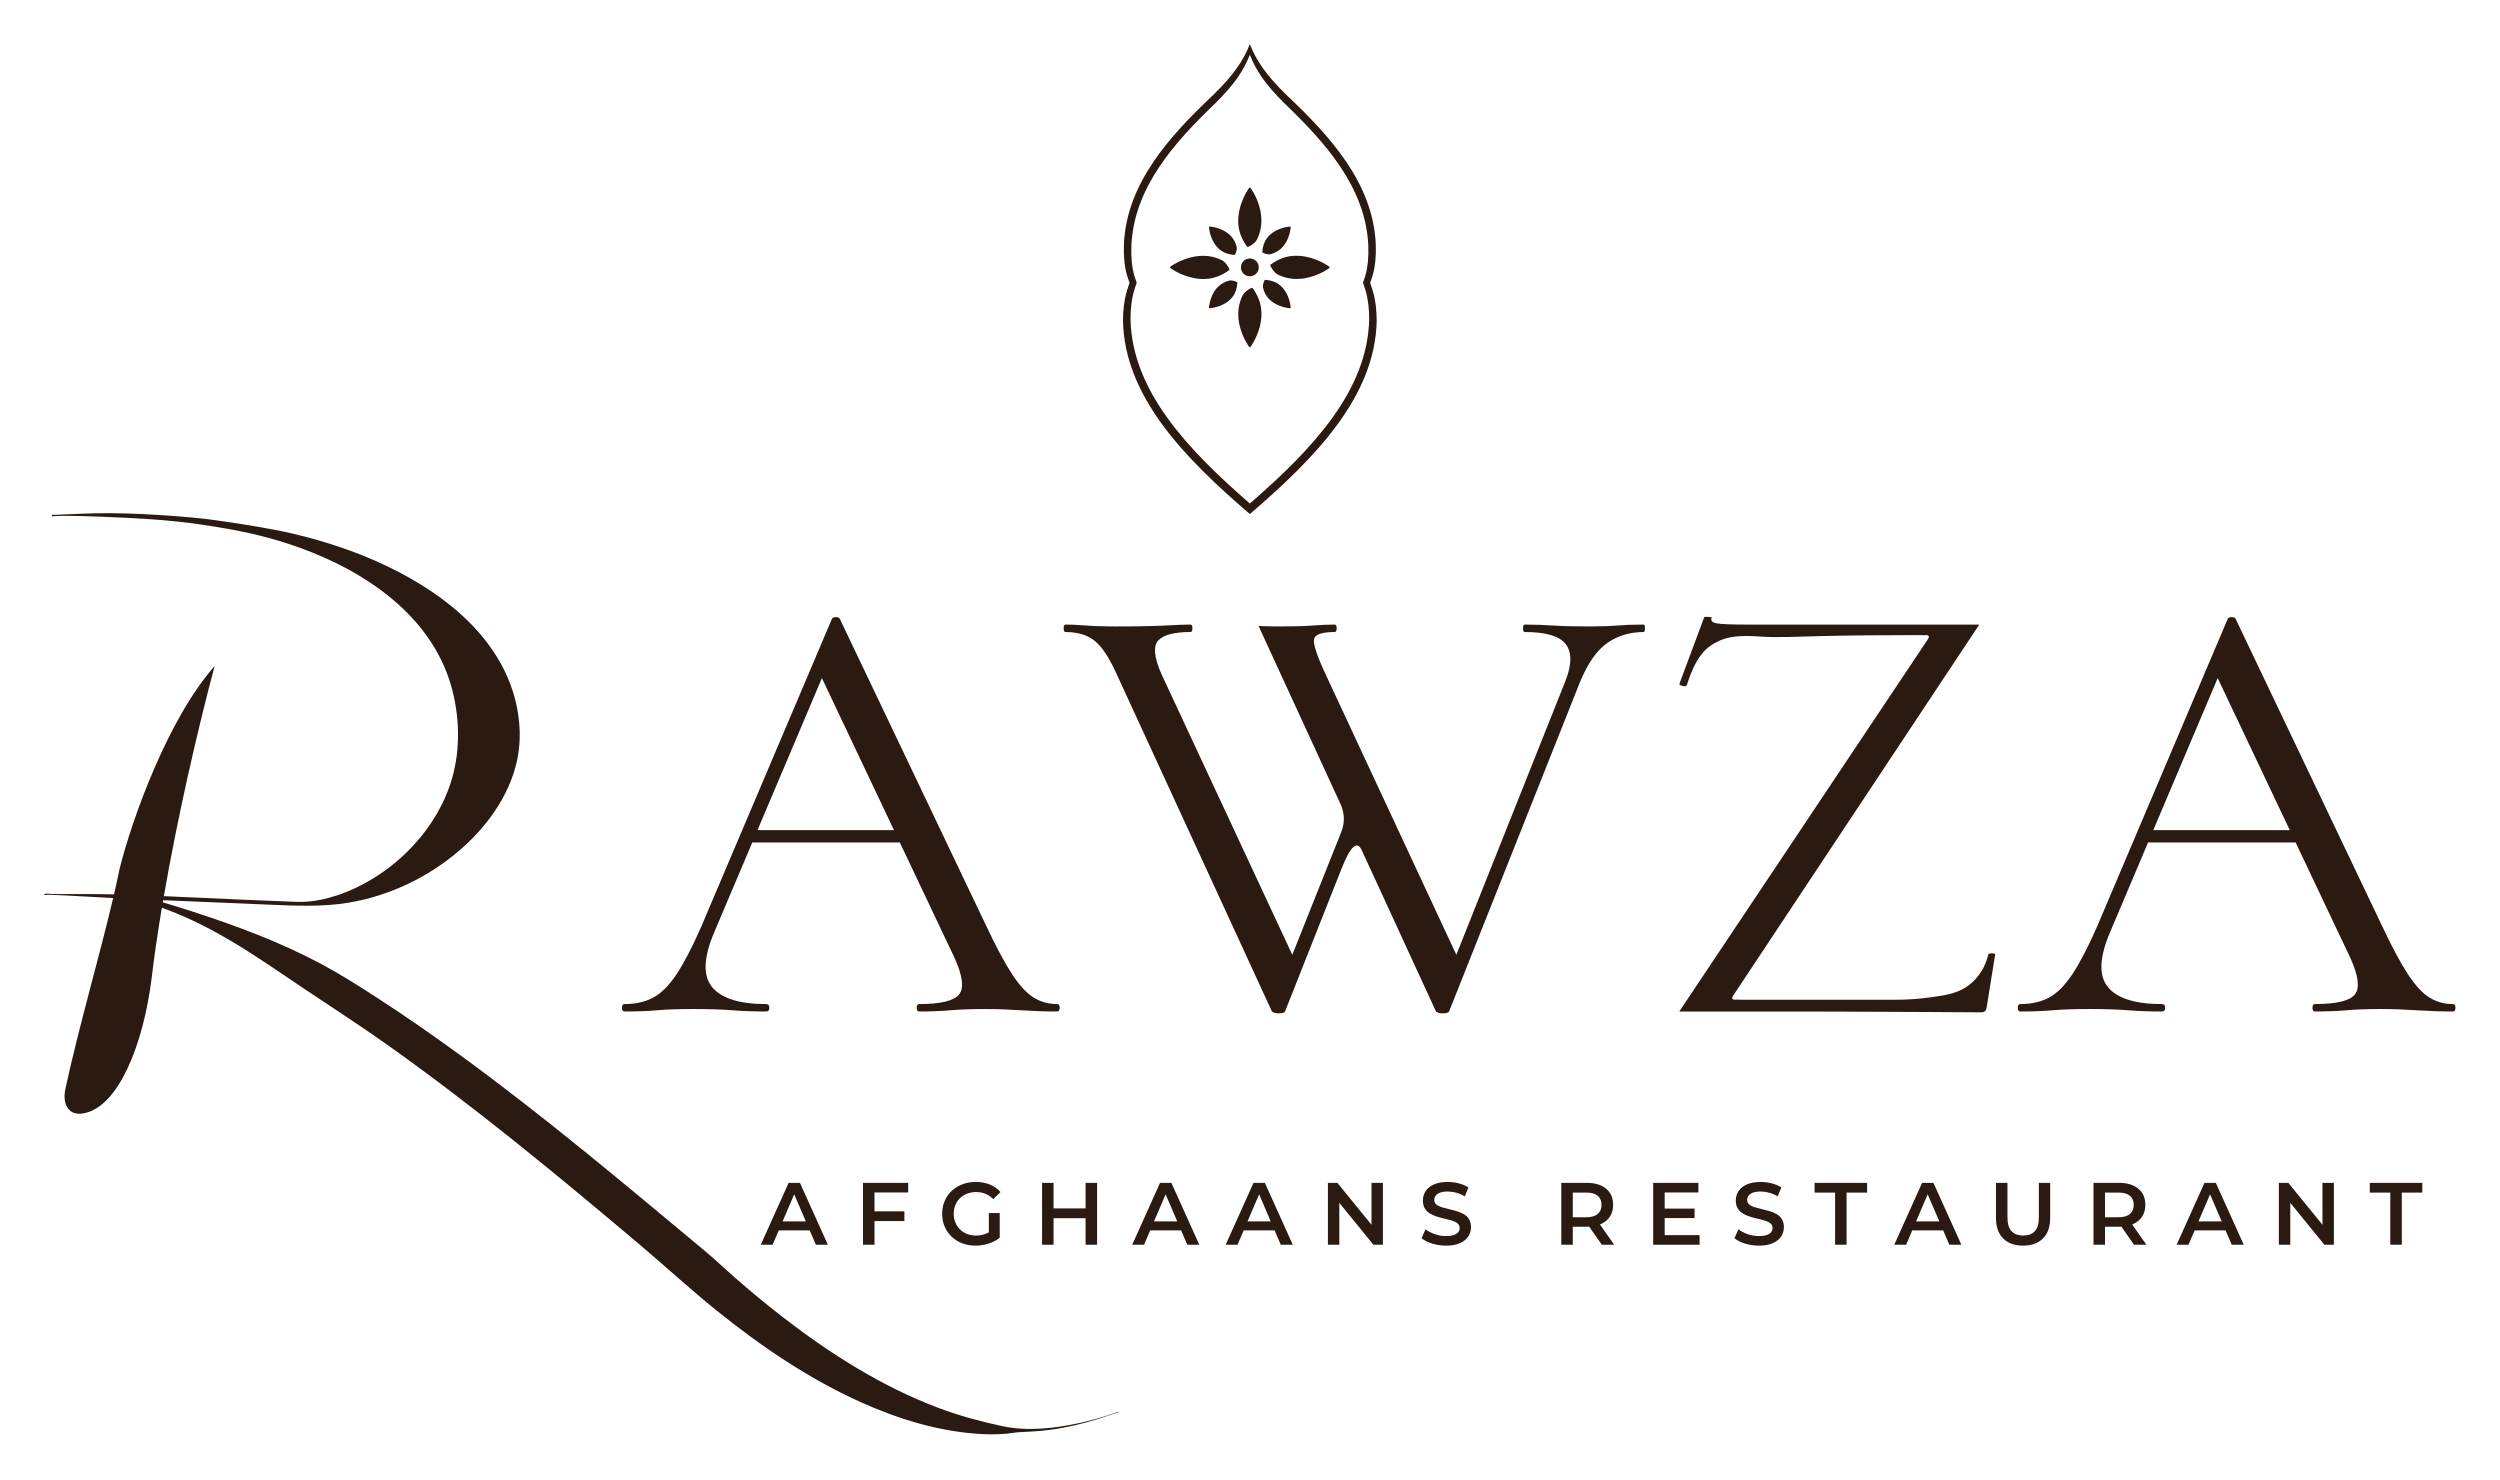
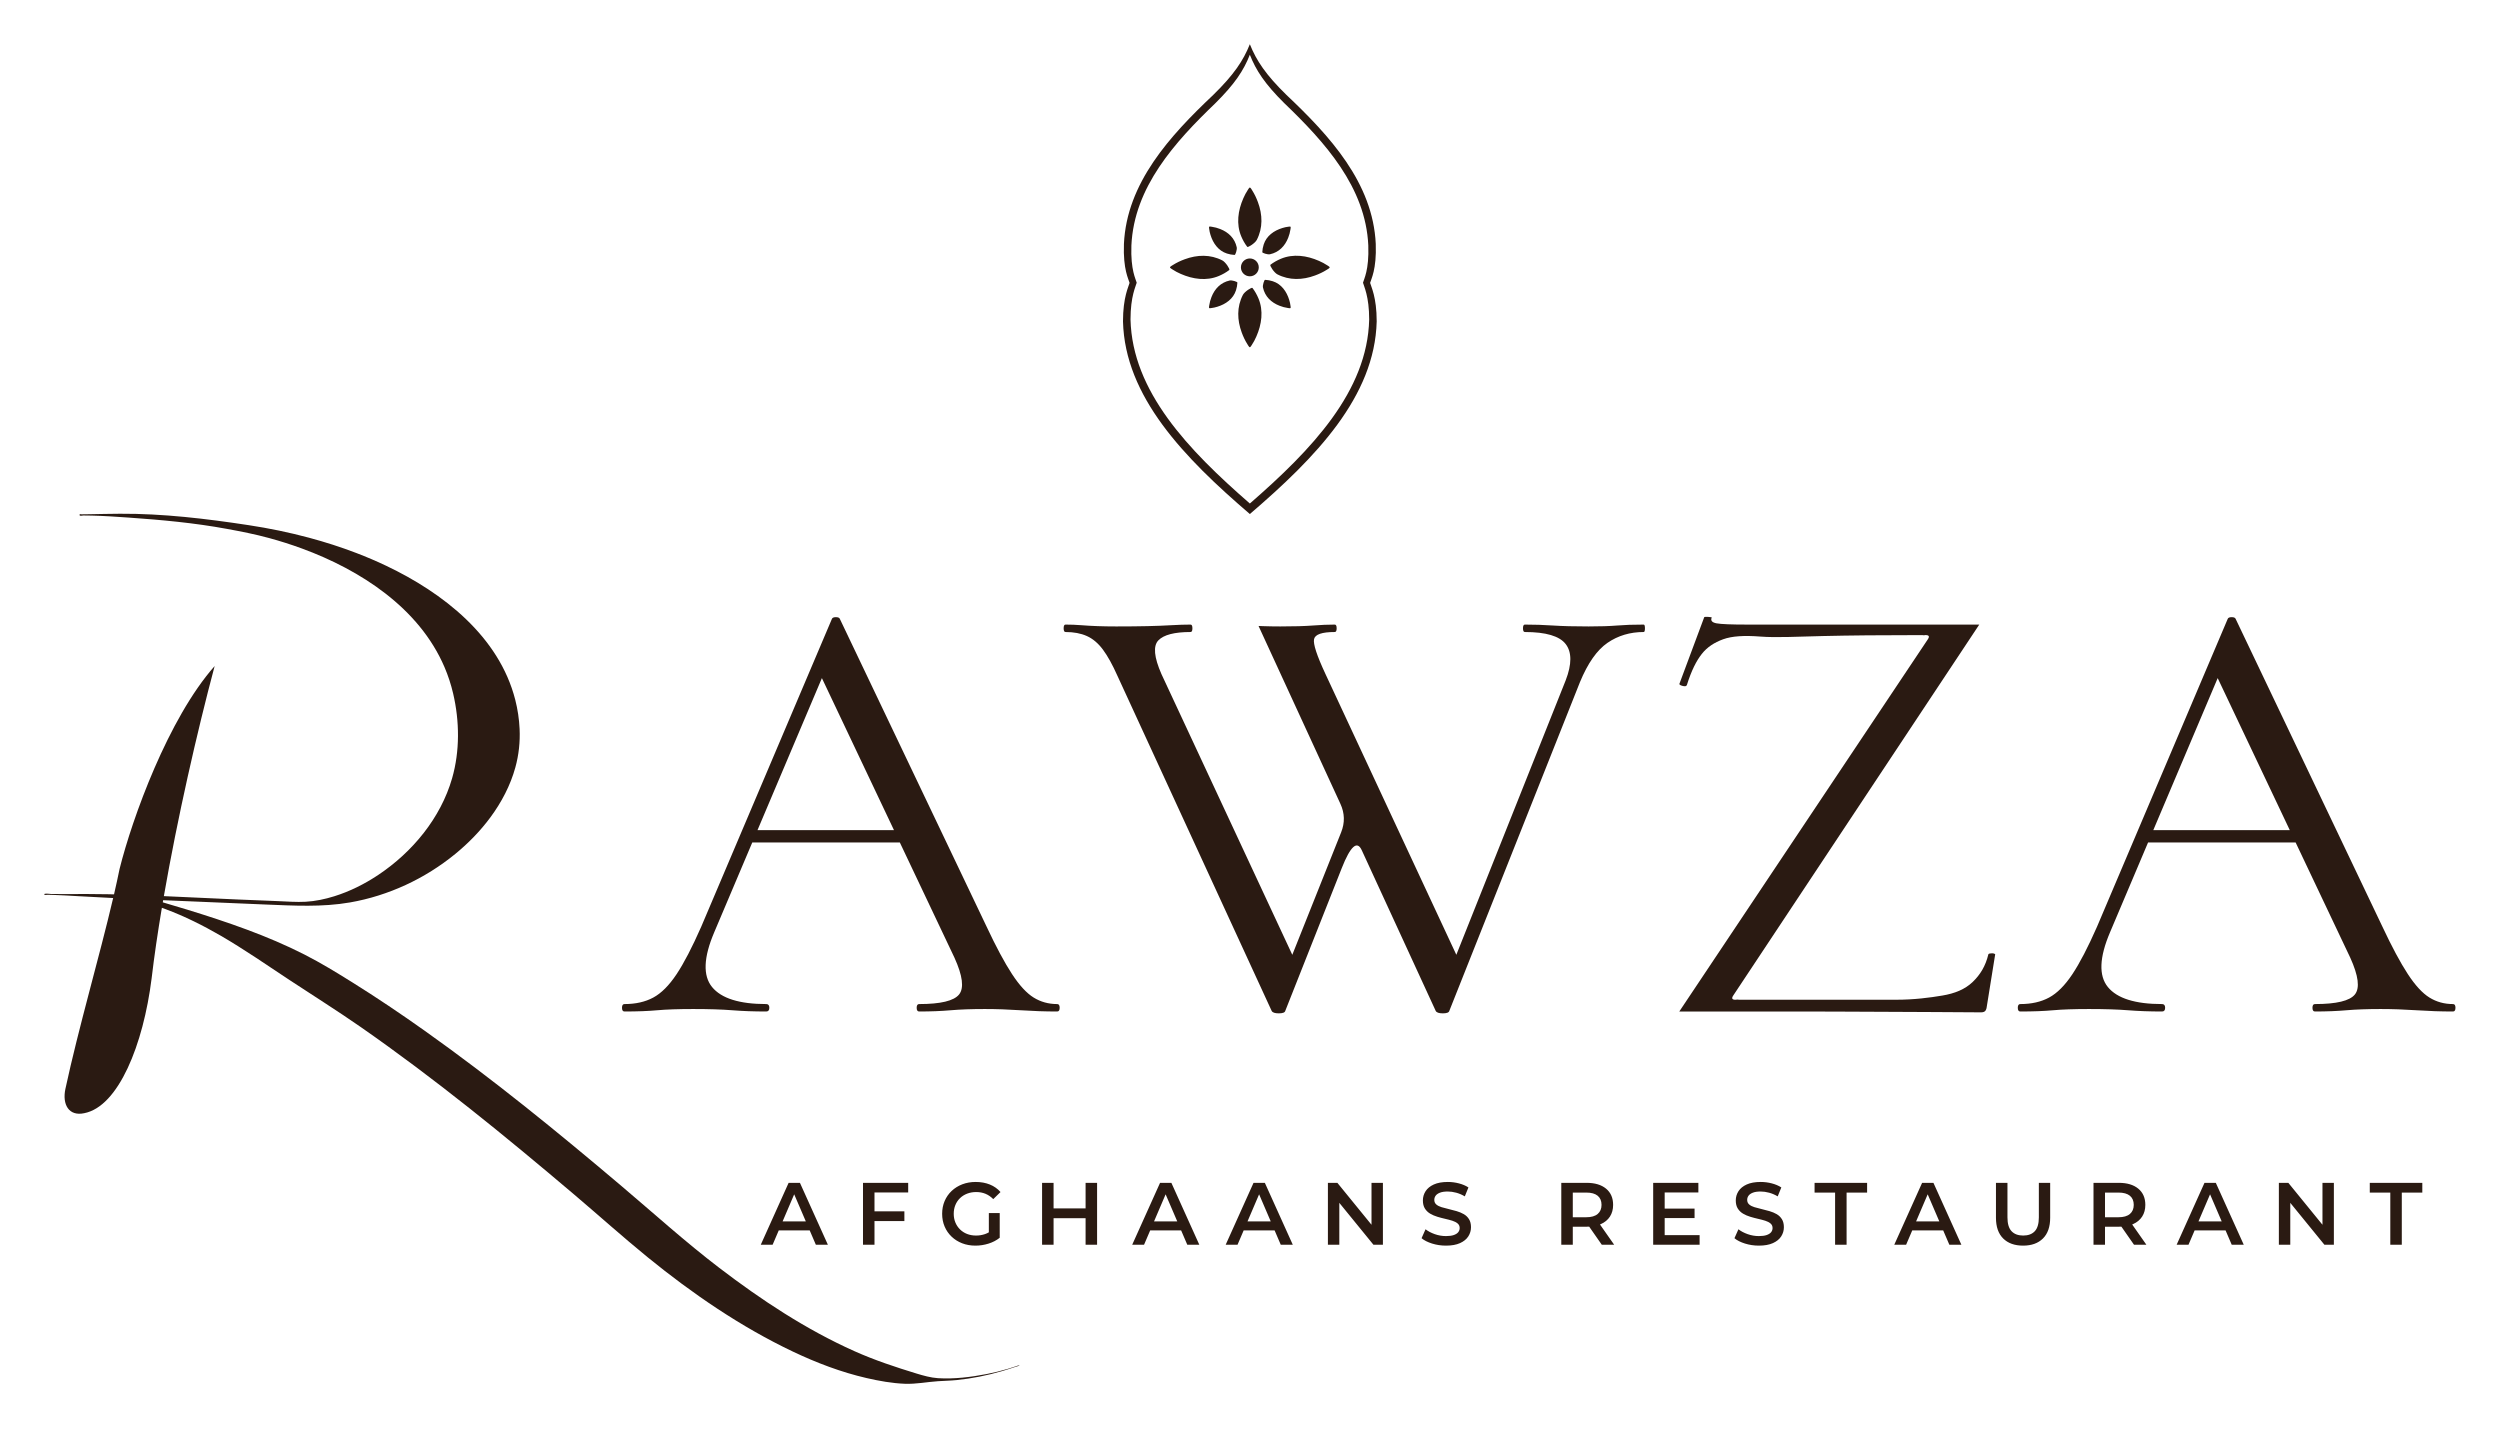
- <svg xmlns="http://www.w3.org/2000/svg" version="1.1" viewBox="0 0 4523 2676" width="1130.75px" height="669px">
+ <svg xmlns="http://www.w3.org/2000/svg" version="1.1" viewBox="0 0 4523 2584" width="1130.75px" height="646px">
  <g id="SYMBOL">
    <path id="FRAME" fill="#2A1A12" fill-rule="nonzero" d="M2261.22,80c11.9,29.75 28.9,55.25 66.3,91.8c78.2,73.95 156.4,158.95 161.5,269.45c1.7,46.75 -8.5,63.75 -10.2,70.55c1.7,6.8 11.9,25.5 11.9,69.7c-3.4,136 -110.5,246.5 -229.5,348.5c-119,-102 -226.1,-212.5 -229.5,-348.5c0,-44.2 10.2,-62.9 11.9,-69.7c-1.7,-6.8 -11.9,-23.8 -10.2,-70.55c5.1,-110.5 83.3,-195.5 161.5,-269.45c37.4,-36.55 54.4,-62.05 66.3,-91.8zM2323.59,186.73c-35.18,-34.91 -51.18,-59.27 -62.37,-87.69c-11.19,28.42 -27.19,52.77 -62.37,87.69c-73.57,70.64 -147.13,151.83 -151.93,257.38c-1.6,44.66 8,60.89 9.6,67.39c-1.6,6.5 -11.19,24.36 -11.19,66.58c3.2,129.91 103.95,235.46 215.9,332.89c111.95,-97.43 212.7,-202.98 215.9,-332.89c0,-42.22 -9.6,-60.08 -11.19,-66.58c1.6,-6.5 11.19,-22.73 9.6,-67.39c-4.8,-105.55 -78.36,-186.74 -151.93,-257.38z" />
-     <path id="ROSETTE" fill="#2A1A12" fill-rule="nonzero" d="M2256.51,446.58c-4.41,-5.74 -8.01,-12.2 -10.82,-18.87c-9.47,-22.45 -5.88,-47.13 3.73,-68.94c2.34,-5.3 4.98,-10.56 8.25,-15.36c0.56,-0.82 2.45,-4.17 3.55,-4.17c1.4,0 3.79,4.5 4.47,5.56c4.17,6.55 7.48,13.71 10.17,20.98c8.37,22.64 9.19,46.45 -2.07,68.23c-3.08,5.95 -16.02,14.21 -17.28,12.56zM2283.73,456.18c0.21,-4.69 1.13,-9.4 2.56,-13.87c5.02,-15.64 18.6,-25.15 33.81,-29.79c3.55,-1.08 7.2,-1.97 10.89,-2.36c0.76,-0.08 3.21,-0.56 3.79,0.02c0.75,0.75 0.02,3.96 -0.11,4.91c-0.7,5.11 -2.15,10.15 -4.02,14.95c-5.92,15.19 -16.79,26.41 -32.99,29.97c-4.21,0.93 -14.01,-2.3 -13.94,-3.84zM2298.39,479.04c5.74,-4.41 12.2,-8.01 18.87,-10.82c22.45,-9.47 47.13,-5.88 68.94,3.73c5.3,2.34 10.56,4.98 15.36,8.25c0.82,0.56 4.17,2.45 4.17,3.55c0,1.4 -4.5,3.79 -5.56,4.47c-6.55,4.17 -13.71,7.48 -20.98,10.17c-22.64,8.37 -46.45,9.19 -68.23,-2.07c-5.95,-3.08 -14.21,-16.02 -12.56,-17.28zM2288.79,506.26c4.69,0.21 9.4,1.13 13.87,2.56c15.64,5.02 25.15,18.6 29.79,33.81c1.08,3.55 1.97,7.2 2.36,10.89c0.08,0.76 0.56,3.21 -0.02,3.79c-0.75,0.75 -3.96,0.02 -4.91,-0.11c-5.11,-0.7 -10.15,-2.15 -14.95,-4.02c-15.19,-5.92 -26.41,-16.79 -29.97,-32.99c-0.93,-4.21 2.3,-14.01 3.84,-13.94zM2265.93,520.92c4.41,5.74 8.01,12.2 10.82,18.87c9.47,22.45 5.88,47.13 -3.73,68.94c-2.34,5.3 -4.98,10.56 -8.25,15.36c-0.56,0.82 -2.45,4.17 -3.55,4.17c-1.4,0 -3.79,-4.5 -4.47,-5.56c-4.17,-6.55 -7.48,-13.71 -10.17,-20.98c-8.37,-22.64 -9.19,-46.45 2.07,-68.23c3.08,-5.95 16.02,-14.21 17.28,-12.56zM2238.72,511.32c-0.21,4.69 -1.13,9.4 -2.56,13.87c-5.02,15.64 -18.6,25.15 -33.81,29.79c-3.55,1.08 -7.2,1.97 -10.89,2.36c-0.76,0.08 -3.21,0.56 -3.79,-0.02c-0.75,-0.75 -0.02,-3.96 0.11,-4.91c0.7,-5.11 2.15,-10.15 4.02,-14.95c5.92,-15.19 16.79,-26.41 32.99,-29.97c4.21,-0.93 14.01,2.3 13.94,3.84zM2224.06,488.46c-5.74,4.41 -12.2,8.01 -18.87,10.82c-22.45,9.47 -47.13,5.88 -68.94,-3.73c-5.3,-2.34 -10.56,-4.98 -15.36,-8.25c-0.82,-0.56 -4.17,-2.45 -4.17,-3.55c0,-1.4 4.5,-3.79 5.56,-4.47c6.55,-4.17 13.71,-7.48 20.98,-10.17c22.64,-8.37 46.45,-9.19 68.23,2.07c5.95,3.08 14.21,16.02 12.56,17.28zM2233.65,461.24c-4.69,-0.21 -9.4,-1.13 -13.87,-2.56c-15.64,-5.02 -25.15,-18.6 -29.79,-33.81c-1.08,-3.55 -1.97,-7.2 -2.36,-10.89c-0.08,-0.76 -0.56,-3.21 0.02,-3.79c0.75,-0.75 3.96,-0.02 4.91,0.11c5.11,0.7 10.15,2.15 14.95,4.02c15.19,5.92 26.41,16.79 29.97,32.99c0.93,4.21 -2.3,14.01 -3.84,13.94zM2245.07,483.75c0,-8.92 7.23,-16.15 16.15,-16.15c8.92,0 16.15,7.23 16.15,16.15c0,8.92 -7.23,16.15 -16.15,16.15c-8.92,0 -16.15,-7.23 -16.15,-16.15z" />
+     <path id="ROSETTE" fill="#2A1A12" fill-rule="nonzero" d="M2256.51,446.58c-4.41,-5.74 -8.01,-12.2 -10.82,-18.87c-9.47,-22.45 -5.88,-47.13 3.73,-68.94c2.34,-5.3 4.98,-10.56 8.25,-15.36c0.56,-0.82 2.45,-4.17 3.55,-4.17c1.4,0 3.79,4.5 4.47,5.56c4.17,6.55 7.48,13.71 10.17,20.98c8.37,22.64 9.19,46.45 -2.07,68.23c-3.08,5.95 -16.02,14.21 -17.28,12.56zM2283.73,456.18c0.21,-4.69 1.13,-9.4 2.56,-13.87c5.02,-15.64 18.6,-25.15 33.81,-29.79c3.55,-1.08 7.2,-1.97 10.89,-2.36c0.76,-0.08 3.21,-0.56 3.79,0.02c0.75,0.75 0.02,3.96 -0.11,4.91c-0.7,5.11 -2.15,10.15 -4.02,14.95c-5.92,15.19 -16.79,26.41 -32.99,29.97c-4.21,0.93 -14.01,-2.3 -13.94,-3.84zM2298.39,479.04c5.74,-4.41 12.2,-8.01 18.87,-10.82c22.45,-9.47 47.13,-5.88 68.94,3.73c5.3,2.34 10.56,4.98 15.36,8.25c0.82,0.56 4.17,2.45 4.17,3.55c0,1.4 -4.5,3.79 -5.56,4.47c-6.55,4.17 -13.71,7.48 -20.98,10.17c-22.64,8.37 -46.45,9.19 -68.23,-2.07c-5.95,-3.08 -14.21,-16.02 -12.56,-17.28zM2288.79,506.26c4.69,0.21 9.4,1.13 13.87,2.56c15.64,5.02 25.15,18.6 29.79,33.81c1.08,3.55 1.97,7.2 2.36,10.89c0.08,0.76 0.56,3.21 -0.02,3.79c-0.75,0.75 -3.96,0.02 -4.91,-0.11c-5.11,-0.7 -10.15,-2.15 -14.95,-4.02c-15.19,-5.92 -26.41,-16.79 -29.97,-32.99c-0.93,-4.21 2.3,-14.01 3.84,-13.94zM2265.93,520.92c4.41,5.74 8.01,12.2 10.82,18.87c9.47,22.45 5.88,47.13 -3.73,68.94c-2.34,5.3 -4.98,10.56 -8.25,15.36c-0.56,0.82 -2.45,4.17 -3.55,4.17c-1.4,0 -3.79,-4.5 -4.47,-5.56c-4.17,-6.55 -7.48,-13.71 -10.17,-20.98c-8.37,-22.64 -9.19,-46.45 2.07,-68.23c3.08,-5.95 16.02,-14.21 17.28,-12.56zM2238.71,511.32c-0.21,4.69 -1.13,9.4 -2.56,13.87c-5.02,15.64 -18.6,25.15 -33.81,29.79c-3.55,1.08 -7.2,1.97 -10.89,2.36c-0.76,0.08 -3.21,0.56 -3.79,-0.02c-0.75,-0.75 -0.02,-3.96 0.11,-4.91c0.7,-5.11 2.15,-10.15 4.02,-14.95c5.92,-15.19 16.79,-26.41 32.99,-29.97c4.21,-0.93 14.01,2.3 13.94,3.84zM2224.06,488.46c-5.74,4.41 -12.2,8.01 -18.87,10.82c-22.45,9.47 -47.13,5.88 -68.94,-3.73c-5.3,-2.34 -10.56,-4.98 -15.36,-8.25c-0.82,-0.56 -4.17,-2.45 -4.17,-3.55c0,-1.4 4.5,-3.79 5.56,-4.47c6.55,-4.17 13.71,-7.48 20.98,-10.17c22.64,-8.37 46.45,-9.19 68.23,2.07c5.95,3.08 14.21,16.02 12.56,17.28zM2233.65,461.24c-4.69,-0.21 -9.4,-1.13 -13.87,-2.56c-15.64,-5.02 -25.15,-18.6 -29.79,-33.81c-1.08,-3.55 -1.97,-7.2 -2.36,-10.89c-0.08,-0.76 -0.56,-3.21 0.02,-3.79c0.75,-0.75 3.96,-0.02 4.91,0.11c5.11,0.7 10.15,2.15 14.95,4.02c15.19,5.92 26.41,16.79 29.97,32.99c0.93,4.21 -2.3,14.01 -3.84,13.94zM2245.07,483.75c0,-8.92 7.23,-16.15 16.15,-16.15c8.92,0 16.15,7.23 16.15,16.15c0,8.92 -7.23,16.15 -16.15,16.15c-8.92,0 -16.15,-7.23 -16.15,-16.15z" />
  </g>
  <g id="WORDMARK">
-     <path id="LETTER_R" fill="#2A1A12" fill-rule="nonzero" d="M100.82,933.47c-2.16,0.05 -4.63,1.3 -6.47,0.18c-0.6,-0.36 -0.63,-1.7 -0.06,-2.1c0.89,-0.62 2.16,-0.07 3.24,-0.11c4.31,-0.15 8.63,-0.31 12.94,-0.49c19.43,-0.78 38.86,-1.69 58.3,-2.19c39.99,-1.03 80.04,0.54 119.95,3.01c41.03,2.54 82.17,6.09 122.8,12.47c39.81,6.25 79.54,12.13 118.8,21.37c29.92,7.04 59.52,15.48 88.57,25.52c20.97,7.24 41.67,15.31 61.96,24.29c106.6,47.18 214.9,124.96 249.01,242.12c4.72,16.21 7.87,32.86 9.39,49.67c2.05,22.61 1.12,45.35 -3.57,67.59c-6.97,33.08 -21.4,64.27 -40.21,92.25c-17.74,26.37 -39.38,50.04 -63.4,70.82c-56.5,48.89 -126.56,82.49 -200.26,95.07c-49.89,8.51 -100.28,5.56 -150.57,3.55c-60.37,-2.42 -120.73,-5.12 -181.1,-7.65c-1.66,-0.07 -3.32,-0.14 -4.98,-0.21c-0.22,1.31 -0.45,2.62 -0.67,3.92c17.36,5.15 34.67,10.46 51.91,16.03c80.13,25.92 159.9,55.54 234.33,95.24c34.6,18.45 67.79,39.57 100.7,60.85c51.19,33.11 101.25,67.94 150.52,103.83c152.88,111.38 297.47,233.21 442.71,354.21c18.28,15.23 35.53,31.72 53.4,47.42c28.58,25.1 57.86,49.41 87.95,72.67c85.98,66.46 179.38,125.76 281.43,164.23c37.77,14.24 76.59,24.71 116.03,33.18c46.21,9.93 96.13,3.86 141.95,-6.21c15.58,-3.42 30.97,-7.65 46.15,-12.54c5.43,-1.75 10.82,-3.58 16.2,-5.48c1.07,-0.38 2.15,-0.76 3.22,-1.15c1.09,-0.39 4.43,-1.11 3.44,-0.51c-2.66,1.64 -6.71,2.44 -9.66,3.49c-8.6,3.05 -17.25,5.98 -25.95,8.73c-29.45,9.3 -59.57,16.41 -90.2,20.46c-18.26,2.41 -36.47,3.19 -54.84,4.17c-6.95,0.37 -13.85,1.81 -20.78,2.45c-15.15,1.39 -30.36,1.75 -45.56,0.97c-76.26,-3.92 -150.69,-26.5 -219.99,-57.72c-94.67,-42.65 -181.46,-101.67 -262.03,-166.75c-47.03,-37.99 -91.56,-79.03 -137.76,-118.04c-149.03,-125.85 -299.71,-250.39 -458.94,-363.24c-47.9,-33.95 -97.2,-65.66 -145.95,-98.33c-45.08,-30.21 -89.55,-61.41 -136.32,-88.99c-36.13,-21.31 -73.65,-40.42 -112.93,-55.26c-3.55,-1.34 -7.12,-2.64 -10.7,-3.9c-7.51,44.76 -13.83,87.84 -18.51,127.63c-15,120 -60,232 -122,244c-28,6 -40,-16 -34,-44c23.98,-111.32 61.15,-237.31 86.41,-345.31c-21,-1 -41.99,-2.09 -62.99,-3.35c-14,-0.84 -28.01,-1.61 -42.03,-2.12c-4.31,-0.16 -8.63,-0.29 -12.94,-0.39c-2.16,-0.05 -4.51,0.76 -6.47,-0.13c-0.42,-0.19 -0.4,-1.22 0.03,-1.4c2.99,-1.24 9.65,0.13 12.95,0.16c9.71,0.09 19.43,0.11 29.14,0.1c26.99,-0.01 53.98,-0.2 80.97,0.49c0.96,0.02 1.91,0.05 2.87,0.08c3.65,-15.82 7.03,-31.23 10.07,-46.14c23,-92 88,-272 172,-367c-32.1,120.36 -67.39,275.31 -91.89,416.33c49.85,2.11 99.7,4.62 149.53,6.7c22.63,0.94 45.27,1.86 67.9,2.72c14.97,0.56 30.03,1.66 44.98,0.29c16.92,-1.55 33.63,-5.44 49.76,-10.73c96.09,-31.56 181.25,-114.41 209.36,-212.34c15.48,-53.93 13.55,-114.04 -1.94,-167.75c-38.94,-134.97 -170.75,-216.61 -297.24,-257.29c-21.38,-6.88 -43.07,-12.76 -64.97,-17.73c-29.26,-6.64 -59.15,-11.56 -88.82,-15.99c-59.75,-8.92 -119.81,-11.95 -180.1,-14.27c-22.62,-0.87 -45.25,-1.7 -67.9,-1.66c-5.39,0.01 -10.79,0.07 -16.18,0.2z" />
+     <path id="LETTER_R" fill="#2A1A12" fill-rule="nonzero" d="M150.63,932.61c-2.1,0 -4.55,1.17 -6.3,0.02c-0.58,-0.39 -0.58,-1.71 0,-2.1c0.87,-0.59 2.1,-0.02 3.15,-0.03c4.21,-0.04 8.41,-0.1 12.62,-0.16c18.95,-0.29 37.89,-0.78 56.84,-0.88c78.2,-0.42 155.82,8.92 232.98,20.66c36.78,5.6 73.29,13.09 109.23,22.74c29.02,7.79 57.67,16.97 85.72,27.72c18.25,6.99 36.24,14.65 53.88,23.05c102.49,48.75 204.21,127.56 233.49,242.6c4.38,17.2 7,34.86 7.82,52.59c1.08,23.5 -1.42,46.89 -7.67,69.58c-9,32.67 -25.04,63.11 -45.12,90.3c-18.27,24.73 -39.94,46.91 -63.73,66.36c-54.54,44.61 -120.62,75.44 -190.08,87.59c-50.7,8.87 -101.94,5.85 -153.07,3.8c-60.92,-2.44 -121.82,-5.17 -182.74,-7.72c-0.82,-0.03 -1.64,-0.07 -2.47,-0.1c-0.22,1.3 -0.45,2.6 -0.67,3.89c14.78,4.31 29.53,8.68 44.24,13.22c72.28,22.31 144.65,46.88 212.19,81.28c29.56,15.05 57.92,32.44 86.04,49.98c44.73,27.91 88.46,57.38 131.45,87.89c123.32,87.52 240.65,183.23 356,280.91c58.74,49.74 115.82,101.38 177.03,148.11c76.01,58.03 156.78,111.45 244.29,150.58c36.53,16.34 74.25,28.84 112.47,40.53c12.34,3.77 25.86,7.55 38.79,8.38c29.05,1.86 59.68,-1.98 88.15,-7.5c13.04,-2.52 25.95,-5.7 38.67,-9.51c4.9,-1.47 9.76,-3.03 14.6,-4.69c0.97,-0.33 1.93,-0.67 2.9,-1.01c0.98,-0.35 3.99,-0.92 3.11,-0.36c-2.32,1.47 -6.09,2.16 -8.69,3.05c-7.75,2.65 -15.56,5.12 -23.42,7.4c-26.6,7.72 -53.86,13.23 -81.43,16.03c-11.29,1.15 -22.57,1.31 -33.88,2.07c-20.18,1.35 -39.65,5.45 -60.04,4.64c-23.15,-0.92 -46.41,-5.09 -68.95,-10.28c-46.26,-10.65 -90.9,-27.69 -133.72,-48.04c-93.92,-44.63 -181.73,-104.79 -262.26,-170.33c-45.21,-36.8 -88.65,-75.88 -133.11,-113.59c-124.7,-105.75 -251.62,-209.41 -385.88,-302.87c-42.32,-29.46 -85.94,-56.79 -128.97,-85.17c-41.46,-27.35 -82.27,-55.77 -125.28,-80.67c-31.7,-18.35 -64.57,-34.74 -98.89,-47.6c-2.35,-0.88 -4.71,-1.74 -7.08,-2.58c-7.5,44.75 -13.83,87.82 -18.51,127.6c-15,120 -60,232 -122,244c-28,6 -40,-16 -34,-44c23.97,-111.31 61.14,-237.28 86.4,-345.27c-21.52,-1.01 -43.04,-2.13 -64.56,-3.43c-13.64,-0.83 -27.29,-1.59 -40.94,-2.09c-4.2,-0.15 -8.4,-0.28 -12.61,-0.38c-2.1,-0.05 -4.4,0.76 -6.3,-0.13c-0.42,-0.2 -0.4,-1.22 0.03,-1.4c2.87,-1.22 9.44,0.13 12.61,0.15c8.41,0.07 16.82,0.09 25.24,0.09c26.3,-0.02 52.59,-0.27 78.89,0.33c3.07,0.07 6.13,0.14 9.2,0.22c3.65,-15.8 7.03,-31.2 10.06,-46.09c23,-92 88,-272 172,-367c-32.09,120.35 -67.38,275.28 -91.89,416.29c44.61,1.93 89.22,4.2 133.81,6.08c24.15,1.02 48.3,2.02 72.46,2.95c16.66,0.64 33.53,2.07 50.19,1.15c17.57,-0.96 35,-4.69 51.77,-9.91c28.28,-8.81 55.06,-22.25 79.67,-38.66c61.72,-41.16 112.87,-102.81 133.58,-174.79c14.18,-49.3 13.55,-103.42 1.93,-153.18c-3.84,-16.47 -9.1,-32.61 -15.77,-48.16c-45.97,-107.1 -152.08,-175.51 -257.76,-214.37c-19.52,-7.18 -39.37,-13.47 -59.43,-18.95c-25.28,-6.91 -50.8,-11.88 -76.55,-16.62c-58.97,-10.87 -118.12,-16.24 -177.87,-20.43c-22,-1.54 -44.02,-3.04 -66.07,-3.57c-5.25,-0.13 -10.51,-0.2 -15.76,-0.22z" />
    <path id="LETTER_A_1" fill="#2A1A12" fill-rule="nonzero" d="M1627.99,1524.24h-267l-68.79,162.4c-19.41,45.55 -20.72,78.59 -3.92,99.12c16.8,20.53 49.47,30.8 98,30.8c3.73,0 5.6,2.24 5.6,6.72c0,4.48 -1.87,6.72 -5.6,6.72c-22.4,0 -42.93,-0.75 -61.6,-2.24c-18.67,-1.49 -42.19,-2.24 -70.56,-2.24c-26.88,0 -48.53,0.75 -64.96,2.24c-16.43,1.49 -36.21,2.24 -59.36,2.24c-2.99,0 -4.48,-2.24 -4.48,-6.72c0,-4.48 1.49,-6.72 4.48,-6.72c20.16,0 37.52,-3.92 52.08,-11.76c14.56,-7.84 28.56,-21.84 42,-42c13.44,-20.16 28.37,-48.91 44.8,-86.24l236.32,-556.64c0.75,-2.24 3.17,-3.36 7.28,-3.36c4.11,0 6.53,1.12 7.28,3.36l265.44,556.64c17.17,36.59 32.48,65.15 45.92,85.68c13.44,20.53 26.51,34.72 39.2,42.56c12.69,7.84 26.88,11.76 42.56,11.76c2.99,0 4.48,2.24 4.48,6.72c0,4.48 -1.49,6.72 -4.48,6.72c-21.65,0 -43.68,-0.75 -66.08,-2.24c-22.4,-1.49 -44.05,-2.24 -64.96,-2.24c-23.89,0 -44.43,0.75 -61.6,2.24c-17.17,1.49 -36.21,2.24 -57.12,2.24c-2.99,0 -4.48,-2.24 -4.48,-6.72c0,-4.48 1.49,-6.72 4.48,-6.72c38.83,0 62.91,-5.79 72.24,-17.36c9.33,-11.57 6.53,-33.79 -8.4,-66.64zM1370.48,1501.84h246.89l-130.4,-275.02z" />
    <path id="LETTER_W" fill="#2A1A12" fill-rule="nonzero" d="M2427.58,1570.43l-102.27,258.45c-0.75,2.99 -4.67,4.48 -11.76,4.48c-7.09,0 -11.39,-1.49 -12.88,-4.48l-278.88,-605.92c-8.96,-20.16 -17.73,-36.03 -26.32,-47.6c-8.59,-11.57 -18.29,-19.79 -29.12,-24.64c-10.83,-4.85 -23.71,-7.28 -38.64,-7.28c-2.24,0 -3.36,-2.24 -3.36,-6.72c0,-4.48 1.12,-6.72 3.36,-6.72c9.71,0 19.23,0.37 28.56,1.12c9.33,0.75 19.23,1.31 29.68,1.68c10.45,0.37 21.65,0.56 33.6,0.56c21.65,0 40.51,-0.19 56.56,-0.56c16.05,-0.37 30.43,-0.93 43.12,-1.68c12.69,-0.75 24.27,-1.12 34.72,-1.12c2.24,0 3.36,2.24 3.36,6.72c0,4.48 -1.12,6.72 -3.36,6.72c-29.12,0 -48.53,5.04 -58.24,15.12c-9.71,10.08 -7.84,30.43 5.6,61.04l236.71,507.84l88.4,-221.67c6.91,-17.34 6.47,-34.49 -1.34,-51.44l-106.49,-231.36c-1.14,-2.55 -2.29,-5.04 -3.43,-7.46l-38.21,-83.02c2.47,0.12 4.96,0.22 7.48,0.31c10.08,0.37 20.72,0.56 31.92,0.56c24.64,0 44.24,-0.56 58.8,-1.68c14.56,-1.12 27.81,-1.68 39.76,-1.68c2.24,0 3.36,2.24 3.36,6.72c0,4.48 -1.12,6.72 -3.36,6.72c-23.15,0 -35.65,4.29 -37.52,12.88c-1.87,8.59 5.04,29.68 20.72,63.28l236.69,507.81l197.87,-496.61c11.2,-29.12 11.2,-50.96 0,-65.52c-11.2,-14.56 -35.84,-21.84 -73.92,-21.84c-2.24,0 -3.36,-2.24 -3.36,-6.72c0,-4.48 1.12,-6.72 3.36,-6.72c17.17,0 34.16,0.56 50.96,1.68c16.8,1.12 38.27,1.68 64.4,1.68c20.91,0 38.08,-0.56 51.52,-1.68c13.44,-1.12 29.49,-1.68 48.16,-1.68c1.49,0 2.24,2.24 2.24,6.72c0,4.48 -0.75,6.72 -2.24,6.72c-24.64,0 -46.48,6.53 -65.52,19.6c-19.04,13.07 -35.65,36.77 -49.84,71.12l-236.32,594.72c-0.75,2.99 -4.67,4.48 -11.76,4.48c-7.09,0 -11.39,-1.49 -12.88,-4.48l-133.8,-290.71c-8.36,-18.17 -20.39,-7.42 -36.09,32.26z" />
    <path id="LETTER_Z" fill="#2A1A12" fill-rule="nonzero" d="M3481.6,1149.48c-1.5,-0.3 -3.6,-0.44 -6.29,-0.44c-70.93,0 -129.92,0.56 -176.96,1.68c-47.04,1.12 -84.93,3.19 -113.68,0.95c-28.75,-2.24 -51.15,-0.95 -67.2,4.91c-16.05,5.86 -28.93,14.24 -38.64,26.6c-9.71,12.36 -18.67,29.85 -26.88,56c-0.75,2.38 -3.36,2.99 -7.84,1.79c-3.84,-1.03 -5.76,-2.19 -5.76,-3.49c0,-0.22 0.05,-0.44 0.16,-0.66l44.8,-120.25c0.75,-0.6 3.36,-0.75 7.84,-0.45c4.48,0.3 6.35,0.75 5.6,1.34c-2.24,5.38 0.75,8.81 8.96,10.3c8.21,1.49 26.51,2.24 54.88,2.24c44.8,0 99.68,0 164.64,0c47.63,0 104.09,0 169.38,0h86.28l-445.21,671.26c-3.32,5 -1.97,7.5 4.03,7.5h2l0.32,-0.48c1.5,0.29 3.58,0.44 6.25,0.44c61.23,0 116.11,0 164.64,0c48.53,0 87.73,0 117.6,0c32.85,0 60.67,-3.74 83.44,-7.54c22.77,-3.8 41.07,-11.29 54.88,-24.49c13.81,-13.2 23.33,-28.62 28.56,-50.32c0.75,-1.08 2.99,-1.68 6.72,-1.68c3.73,0 5.6,1.68 5.6,1.68l-15.68,97.54c0,0 -0.75,3.17 -2.24,4.95c-1.49,1.78 -4.11,2.67 -7.84,2.67c-55.25,-0.51 -113.68,-0.59 -175.28,-0.96c-61.6,-0.37 -123.2,-0.56 -184.8,-0.56c-32.88,0 -64.97,0 -96.26,0h-89.26v-0.29l449.58,-673.23c3.33,-4.99 2,-7.48 -4,-7.48h-2.01z" />
    <path id="LETTER_A_2" fill="#2A1A12" fill-rule="nonzero" d="M4153.27,1524.24h-267l-68.79,162.4c-19.41,45.55 -20.72,78.59 -3.92,99.12c16.8,20.53 49.47,30.8 98,30.8c3.73,0 5.6,2.24 5.6,6.72c0,4.48 -1.87,6.72 -5.6,6.72c-22.4,0 -42.93,-0.75 -61.6,-2.24c-18.67,-1.49 -42.19,-2.24 -70.56,-2.24c-26.88,0 -48.53,0.75 -64.96,2.24c-16.43,1.49 -36.21,2.24 -59.36,2.24c-2.99,0 -4.48,-2.24 -4.48,-6.72c0,-4.48 1.49,-6.72 4.48,-6.72c20.16,0 37.52,-3.92 52.08,-11.76c14.56,-7.84 28.56,-21.84 42,-42c13.44,-20.16 28.37,-48.91 44.8,-86.24l236.32,-556.64c0.75,-2.24 3.17,-3.36 7.28,-3.36c4.11,0 6.53,1.12 7.28,3.36l265.44,556.64c17.17,36.59 32.48,65.15 45.92,85.68c13.44,20.53 26.51,34.72 39.2,42.56c12.69,7.84 26.88,11.76 42.56,11.76c2.99,0 4.48,2.24 4.48,6.72c0,4.48 -1.49,6.72 -4.48,6.72c-21.65,0 -43.68,-0.75 -66.08,-2.24c-22.4,-1.49 -44.05,-2.24 -64.96,-2.24c-23.89,0 -44.43,0.75 -61.6,2.24c-17.17,1.49 -36.21,2.24 -57.12,2.24c-2.99,0 -4.48,-2.24 -4.48,-6.72c0,-4.48 1.49,-6.72 4.48,-6.72c38.83,0 62.91,-5.79 72.24,-17.36c9.33,-11.57 6.53,-33.79 -8.4,-66.64zM3895.76,1501.84h246.89l-130.4,-275.02z" />
  </g>
  <g id="DESCRIPTOR">
-     <path id="DESCRIPTOR" fill="#2A1A12" fill-rule="nonzero" d="M1397.81,2252h-21.44l50.4,-112h20.48l50.56,112h-21.76l-11.13,-25.92h-56.02zM1457.91,2209.76l-21.05,-49.02l-20.97,49.02zM1582.13,2252h-20.8v-112h81.76v17.44h-60.96v34.08h54.08v17.6h-54.08zM1764.85,2253.6c-8.75,0 -16.77,-1.41 -24.08,-4.24c-7.31,-2.83 -13.68,-6.83 -19.12,-12c-5.44,-5.17 -9.65,-11.28 -12.64,-18.32c-2.99,-7.04 -4.48,-14.72 -4.48,-23.04c0,-8.32 1.49,-16 4.48,-23.04c2.99,-7.04 7.23,-13.15 12.72,-18.32c5.49,-5.17 11.92,-9.17 19.28,-12c7.36,-2.83 15.41,-4.24 24.16,-4.24c9.49,0 18.05,1.55 25.68,4.64c7.63,3.09 14.05,7.63 19.28,13.6l-13.12,12.8c-4.37,-4.37 -9.09,-7.6 -14.16,-9.68c-5.07,-2.08 -10.64,-3.12 -16.72,-3.12c-5.87,0 -11.31,0.96 -16.32,2.88c-5.01,1.92 -9.33,4.64 -12.96,8.16c-3.63,3.52 -6.43,7.68 -8.4,12.48c-1.97,4.8 -2.96,10.08 -2.96,15.84c0,5.65 0.99,10.88 2.96,15.68c1.97,4.8 4.77,8.99 8.4,12.56c3.63,3.57 7.89,6.32 12.8,8.24c4.91,1.92 10.35,2.88 16.32,2.88c5.55,0 10.91,-0.88 16.08,-2.64c2.37,-0.81 4.69,-1.86 6.96,-3.18v-34.82h19.68v44.64c-5.87,4.69 -12.67,8.24 -20.4,10.64c-7.73,2.4 -15.55,3.6 -23.44,3.6zM1984.85,2252h-20.8v-48h-57.92v48h-20.8v-112h20.8v46.24h57.92v-46.24h20.8zM2069.81,2252h-21.44l50.4,-112h20.48l50.56,112h-21.76l-11.13,-25.92h-56.02zM2129.91,2209.76l-21.05,-49.02l-20.97,49.02zM2238.93,2252h-21.44l50.4,-112h20.48l50.56,112h-21.76l-11.13,-25.92h-56.02zM2299.03,2209.76l-21.05,-49.02l-20.97,49.02zM2423.09,2252h-20.64v-112h17.12l61.76,75.83v-75.83h20.64v112h-17.12l-61.76,-75.83zM2616.05,2253.6c-8.75,0 -17.12,-1.25 -25.12,-3.76c-8,-2.51 -14.35,-5.73 -19.04,-9.68l7.2,-16.16c4.48,3.52 10.03,6.45 16.64,8.8c6.61,2.35 13.39,3.52 20.32,3.52c5.87,0 10.61,-0.64 14.24,-1.92c3.63,-1.28 6.29,-3.01 8,-5.2c1.71,-2.19 2.56,-4.67 2.56,-7.44c0,-3.41 -1.23,-6.16 -3.68,-8.24c-2.45,-2.08 -5.63,-3.73 -9.52,-4.96c-3.89,-1.23 -8.21,-2.37 -12.96,-3.44c-4.75,-1.07 -9.49,-2.32 -14.24,-3.76c-4.75,-1.44 -9.07,-3.31 -12.96,-5.6c-3.89,-2.29 -7.07,-5.36 -9.52,-9.2c-2.45,-3.84 -3.68,-8.75 -3.68,-14.72c0,-6.08 1.63,-11.65 4.88,-16.72c3.25,-5.07 8.21,-9.12 14.88,-12.16c6.67,-3.04 15.12,-4.56 25.36,-4.56c6.72,0 13.39,0.85 20,2.56c6.61,1.71 12.37,4.16 17.28,7.36l-6.56,16.16c-5.01,-2.99 -10.19,-5.2 -15.52,-6.64c-5.33,-1.44 -10.45,-2.16 -15.36,-2.16c-5.76,0 -10.43,0.69 -14,2.08c-3.57,1.39 -6.19,3.2 -7.84,5.44c-1.65,2.24 -2.48,4.8 -2.48,7.68c0,3.41 1.2,6.16 3.6,8.24c2.4,2.08 5.55,3.71 9.44,4.88c3.89,1.17 8.24,2.32 13.04,3.44c4.8,1.12 9.57,2.37 14.32,3.76c4.75,1.39 9.07,3.2 12.96,5.44c3.89,2.24 7.04,5.28 9.44,9.12c2.4,3.84 3.6,8.69 3.6,14.56c0,5.97 -1.63,11.49 -4.88,16.56c-3.25,5.07 -8.24,9.12 -14.96,12.16c-6.72,3.04 -15.2,4.56 -25.44,4.56zM2845.49,2252h-20.8v-112h45.92c14.93,0 26.64,3.52 35.12,10.56c8.48,7.04 12.72,16.8 12.72,29.28c0,8.21 -1.92,15.28 -5.76,21.2c-3.84,5.92 -9.31,10.45 -16.4,13.6c-0.53,0.24 -1.07,0.46 -1.62,0.68l25.7,36.68h-22.4l-22.82,-32.75c-1.43,0.07 -2.89,0.11 -4.38,0.11h-25.28zM2845.49,2157.6v44.64h24.32c9.17,0 16.08,-1.97 20.72,-5.92c4.64,-3.95 6.96,-9.44 6.96,-16.48c0,-7.15 -2.32,-12.64 -6.96,-16.48c-4.64,-3.84 -11.55,-5.76 -20.72,-5.76zM3074.93,2252h-84v-112h81.76v17.44h-60.96v29.12h54.08v17.12h-54.08v30.88h63.2zM3182.13,2253.6c-8.75,0 -17.12,-1.25 -25.12,-3.76c-8,-2.51 -14.35,-5.73 -19.04,-9.68l7.2,-16.16c4.48,3.52 10.03,6.45 16.64,8.8c6.61,2.35 13.39,3.52 20.32,3.52c5.87,0 10.61,-0.64 14.24,-1.92c3.63,-1.28 6.29,-3.01 8,-5.2c1.71,-2.19 2.56,-4.67 2.56,-7.44c0,-3.41 -1.23,-6.16 -3.68,-8.24c-2.45,-2.08 -5.63,-3.73 -9.52,-4.96c-3.89,-1.23 -8.21,-2.37 -12.96,-3.44c-4.75,-1.07 -9.49,-2.32 -14.24,-3.76c-4.75,-1.44 -9.07,-3.31 -12.96,-5.6c-3.89,-2.29 -7.07,-5.36 -9.52,-9.2c-2.45,-3.84 -3.68,-8.75 -3.68,-14.72c0,-6.08 1.63,-11.65 4.88,-16.72c3.25,-5.07 8.21,-9.12 14.88,-12.16c6.67,-3.04 15.12,-4.56 25.36,-4.56c6.72,0 13.39,0.85 20,2.56c6.61,1.71 12.37,4.16 17.28,7.36l-6.56,16.16c-5.01,-2.99 -10.19,-5.2 -15.52,-6.64c-5.33,-1.44 -10.45,-2.16 -15.36,-2.16c-5.76,0 -10.43,0.69 -14,2.08c-3.57,1.39 -6.19,3.2 -7.84,5.44c-1.65,2.24 -2.48,4.8 -2.48,7.68c0,3.41 1.2,6.16 3.6,8.24c2.4,2.08 5.55,3.71 9.44,4.88c3.89,1.17 8.24,2.32 13.04,3.44c4.8,1.12 9.57,2.37 14.32,3.76c4.75,1.39 9.07,3.2 12.96,5.44c3.89,2.24 7.04,5.28 9.44,9.12c2.4,3.84 3.6,8.69 3.6,14.56c0,5.97 -1.63,11.49 -4.88,16.56c-3.25,5.07 -8.24,9.12 -14.96,12.16c-6.72,3.04 -15.2,4.56 -25.44,4.56zM3340.85,2252h-20.8v-94.4h-37.12v-17.6h95.04v17.6h-37.12zM3448.53,2252h-21.44l50.4,-112h20.48l50.56,112h-21.76l-11.13,-25.92h-56.02zM3508.63,2209.76l-21.05,-49.02l-20.97,49.02zM3660.21,2253.6c-15.36,0 -27.39,-4.32 -36.08,-12.96c-8.69,-8.64 -13.04,-21.12 -13.04,-37.44v-63.2h20.8v62.4c0,11.52 2.48,19.89 7.44,25.12c4.96,5.23 11.97,7.84 21.04,7.84c9.07,0 16.05,-2.61 20.96,-7.84c4.91,-5.23 7.36,-13.6 7.36,-25.12v-62.4h20.48v63.2c0,16.32 -4.35,28.8 -13.04,37.44c-8.69,8.64 -20.67,12.96 -35.92,12.96zM3808.37,2252h-20.8v-112h45.92c14.93,0 26.64,3.52 35.12,10.56c8.48,7.04 12.72,16.8 12.72,29.28c0,8.21 -1.92,15.28 -5.76,21.2c-3.84,5.92 -9.31,10.45 -16.4,13.6c-0.53,0.24 -1.07,0.46 -1.62,0.68l25.7,36.68h-22.4l-22.82,-32.75c-1.43,0.07 -2.89,0.11 -4.38,0.11h-25.28zM3808.37,2157.6v44.64h24.32c9.17,0 16.08,-1.97 20.72,-5.92c4.64,-3.95 6.96,-9.44 6.96,-16.48c0,-7.15 -2.32,-12.64 -6.96,-16.48c-4.64,-3.84 -11.55,-5.76 -20.72,-5.76zM3959.41,2252h-21.44l50.4,-112h20.48l50.56,112h-21.76l-11.13,-25.92h-56.02zM4019.51,2209.76l-21.05,-49.02l-20.97,49.02zM4143.57,2252h-20.64v-112h17.12l61.76,75.83v-75.83h20.64v112h-17.12l-61.76,-75.83zM4345.33,2252h-20.8v-94.4h-37.12v-17.6h95.04v17.6h-37.12z" />
+     <path id="DESCRIPTOR" fill="#2A1A12" fill-rule="nonzero" d="M1397.81,2252h-21.44l50.4,-112h20.48l50.56,112h-21.76l-11.13,-25.92h-56.02zM1457.9,2209.76l-21.05,-49.02l-20.97,49.02zM1582.13,2252h-20.8v-112h81.76v17.44h-60.96v34.08h54.08v17.6h-54.08zM1764.85,2253.6c-8.75,0 -16.77,-1.41 -24.08,-4.24c-7.31,-2.83 -13.68,-6.83 -19.12,-12c-5.44,-5.17 -9.65,-11.28 -12.64,-18.32c-2.99,-7.04 -4.48,-14.72 -4.48,-23.04c0,-8.32 1.49,-16 4.48,-23.04c2.99,-7.04 7.23,-13.15 12.72,-18.32c5.49,-5.17 11.92,-9.17 19.28,-12c7.36,-2.83 15.41,-4.24 24.16,-4.24c9.49,0 18.05,1.55 25.68,4.64c7.63,3.09 14.05,7.63 19.28,13.6l-13.12,12.8c-4.37,-4.37 -9.09,-7.6 -14.16,-9.68c-5.07,-2.08 -10.64,-3.12 -16.72,-3.12c-5.87,0 -11.31,0.96 -16.32,2.88c-5.01,1.92 -9.33,4.64 -12.96,8.16c-3.63,3.52 -6.43,7.68 -8.4,12.48c-1.97,4.8 -2.96,10.08 -2.96,15.84c0,5.65 0.99,10.88 2.96,15.68c1.97,4.8 4.77,8.99 8.4,12.56c3.63,3.57 7.89,6.32 12.8,8.24c4.91,1.92 10.35,2.88 16.32,2.88c5.55,0 10.91,-0.88 16.08,-2.64c2.37,-0.81 4.69,-1.86 6.96,-3.18v-34.82h19.68v44.64c-5.87,4.69 -12.67,8.24 -20.4,10.64c-7.73,2.4 -15.55,3.6 -23.44,3.6zM1984.85,2252h-20.8v-48h-57.92v48h-20.8v-112h20.8v46.24h57.92v-46.24h20.8zM2069.81,2252h-21.44l50.4,-112h20.48l50.56,112h-21.76l-11.13,-25.92h-56.02zM2129.9,2209.76l-21.05,-49.02l-20.97,49.02zM2238.93,2252h-21.44l50.4,-112h20.48l50.56,112h-21.76l-11.13,-25.92h-56.02zM2299.02,2209.76l-21.05,-49.02l-20.97,49.02zM2423.09,2252h-20.64v-112h17.12l61.76,75.83v-75.83h20.64v112h-17.12l-61.76,-75.83zM2616.05,2253.6c-8.75,0 -17.12,-1.25 -25.12,-3.76c-8,-2.51 -14.35,-5.73 -19.04,-9.68l7.2,-16.16c4.48,3.52 10.03,6.45 16.64,8.8c6.61,2.35 13.39,3.52 20.32,3.52c5.87,0 10.61,-0.64 14.24,-1.92c3.63,-1.28 6.29,-3.01 8,-5.2c1.71,-2.19 2.56,-4.67 2.56,-7.44c0,-3.41 -1.23,-6.16 -3.68,-8.24c-2.45,-2.08 -5.63,-3.73 -9.52,-4.96c-3.89,-1.23 -8.21,-2.37 -12.96,-3.44c-4.75,-1.07 -9.49,-2.32 -14.24,-3.76c-4.75,-1.44 -9.07,-3.31 -12.96,-5.6c-3.89,-2.29 -7.07,-5.36 -9.52,-9.2c-2.45,-3.84 -3.68,-8.75 -3.68,-14.72c0,-6.08 1.63,-11.65 4.88,-16.72c3.25,-5.07 8.21,-9.12 14.88,-12.16c6.67,-3.04 15.12,-4.56 25.36,-4.56c6.72,0 13.39,0.85 20,2.56c6.61,1.71 12.37,4.16 17.28,7.36l-6.56,16.16c-5.01,-2.99 -10.19,-5.2 -15.52,-6.64c-5.33,-1.44 -10.45,-2.16 -15.36,-2.16c-5.76,0 -10.43,0.69 -14,2.08c-3.57,1.39 -6.19,3.2 -7.84,5.44c-1.65,2.24 -2.48,4.8 -2.48,7.68c0,3.41 1.2,6.16 3.6,8.24c2.4,2.08 5.55,3.71 9.44,4.88c3.89,1.17 8.24,2.32 13.04,3.44c4.8,1.12 9.57,2.37 14.32,3.76c4.75,1.39 9.07,3.2 12.96,5.44c3.89,2.24 7.04,5.28 9.44,9.12c2.4,3.84 3.6,8.69 3.6,14.56c0,5.97 -1.63,11.49 -4.88,16.56c-3.25,5.07 -8.24,9.12 -14.96,12.16c-6.72,3.04 -15.2,4.56 -25.44,4.56zM2845.49,2252h-20.8v-112h45.92c14.93,0 26.64,3.52 35.12,10.56c8.48,7.04 12.72,16.8 12.72,29.28c0,8.21 -1.92,15.28 -5.76,21.2c-3.84,5.92 -9.31,10.45 -16.4,13.6c-0.53,0.24 -1.07,0.46 -1.62,0.68l25.7,36.68h-22.4l-22.82,-32.75c-1.43,0.07 -2.89,0.11 -4.38,0.11h-25.28zM2845.49,2157.6v44.64h24.32c9.17,0 16.08,-1.97 20.72,-5.92c4.64,-3.95 6.96,-9.44 6.96,-16.48c0,-7.15 -2.32,-12.64 -6.96,-16.48c-4.64,-3.84 -11.55,-5.76 -20.72,-5.76zM3074.93,2252h-84v-112h81.76v17.44h-60.96v29.12h54.08v17.12h-54.08v30.88h63.2zM3182.13,2253.6c-8.75,0 -17.12,-1.25 -25.12,-3.76c-8,-2.51 -14.35,-5.73 -19.04,-9.68l7.2,-16.16c4.48,3.52 10.03,6.45 16.64,8.8c6.61,2.35 13.39,3.52 20.32,3.52c5.87,0 10.61,-0.64 14.24,-1.92c3.63,-1.28 6.29,-3.01 8,-5.2c1.71,-2.19 2.56,-4.67 2.56,-7.44c0,-3.41 -1.23,-6.16 -3.68,-8.24c-2.45,-2.08 -5.63,-3.73 -9.52,-4.96c-3.89,-1.23 -8.21,-2.37 -12.96,-3.44c-4.75,-1.07 -9.49,-2.32 -14.24,-3.76c-4.75,-1.44 -9.07,-3.31 -12.96,-5.6c-3.89,-2.29 -7.07,-5.36 -9.52,-9.2c-2.45,-3.84 -3.68,-8.75 -3.68,-14.72c0,-6.08 1.63,-11.65 4.88,-16.72c3.25,-5.07 8.21,-9.12 14.88,-12.16c6.67,-3.04 15.12,-4.56 25.36,-4.56c6.72,0 13.39,0.85 20,2.56c6.61,1.71 12.37,4.16 17.28,7.36l-6.56,16.16c-5.01,-2.99 -10.19,-5.2 -15.52,-6.64c-5.33,-1.44 -10.45,-2.16 -15.36,-2.16c-5.76,0 -10.43,0.69 -14,2.08c-3.57,1.39 -6.19,3.2 -7.84,5.44c-1.65,2.24 -2.48,4.8 -2.48,7.68c0,3.41 1.2,6.16 3.6,8.24c2.4,2.08 5.55,3.71 9.44,4.88c3.89,1.17 8.24,2.32 13.04,3.44c4.8,1.12 9.57,2.37 14.32,3.76c4.75,1.39 9.07,3.2 12.96,5.44c3.89,2.24 7.04,5.28 9.44,9.12c2.4,3.84 3.6,8.69 3.6,14.56c0,5.97 -1.63,11.49 -4.88,16.56c-3.25,5.07 -8.24,9.12 -14.96,12.16c-6.72,3.04 -15.2,4.56 -25.44,4.56zM3340.85,2252h-20.8v-94.4h-37.12v-17.6h95.04v17.6h-37.12zM3448.53,2252h-21.44l50.4,-112h20.48l50.56,112h-21.76l-11.13,-25.92h-56.02zM3508.62,2209.76l-21.05,-49.02l-20.97,49.02zM3660.21,2253.6c-15.36,0 -27.39,-4.32 -36.08,-12.96c-8.69,-8.64 -13.04,-21.12 -13.04,-37.44v-63.2h20.8v62.4c0,11.52 2.48,19.89 7.44,25.12c4.96,5.23 11.97,7.84 21.04,7.84c9.07,0 16.05,-2.61 20.96,-7.84c4.91,-5.23 7.36,-13.6 7.36,-25.12v-62.4h20.48v63.2c0,16.32 -4.35,28.8 -13.04,37.44c-8.69,8.64 -20.67,12.96 -35.92,12.96zM3808.37,2252h-20.8v-112h45.92c14.93,0 26.64,3.52 35.12,10.56c8.48,7.04 12.72,16.8 12.72,29.28c0,8.21 -1.92,15.28 -5.76,21.2c-3.84,5.92 -9.31,10.45 -16.4,13.6c-0.53,0.24 -1.07,0.46 -1.62,0.68l25.7,36.68h-22.4l-22.82,-32.75c-1.43,0.07 -2.89,0.11 -4.38,0.11h-25.28zM3808.37,2157.6v44.64h24.32c9.17,0 16.08,-1.97 20.72,-5.92c4.64,-3.95 6.96,-9.44 6.96,-16.48c0,-7.15 -2.32,-12.64 -6.96,-16.48c-4.64,-3.84 -11.55,-5.76 -20.72,-5.76zM3959.41,2252h-21.44l50.4,-112h20.48l50.56,112h-21.76l-11.13,-25.92h-56.02zM4019.5,2209.76l-21.05,-49.02l-20.97,49.02zM4143.57,2252h-20.64v-112h17.12l61.76,75.83v-75.83h20.64v112h-17.12l-61.76,-75.83zM4345.33,2252h-20.8v-94.4h-37.12v-17.6h95.04v17.6h-37.12z" />
  </g>
</svg>
